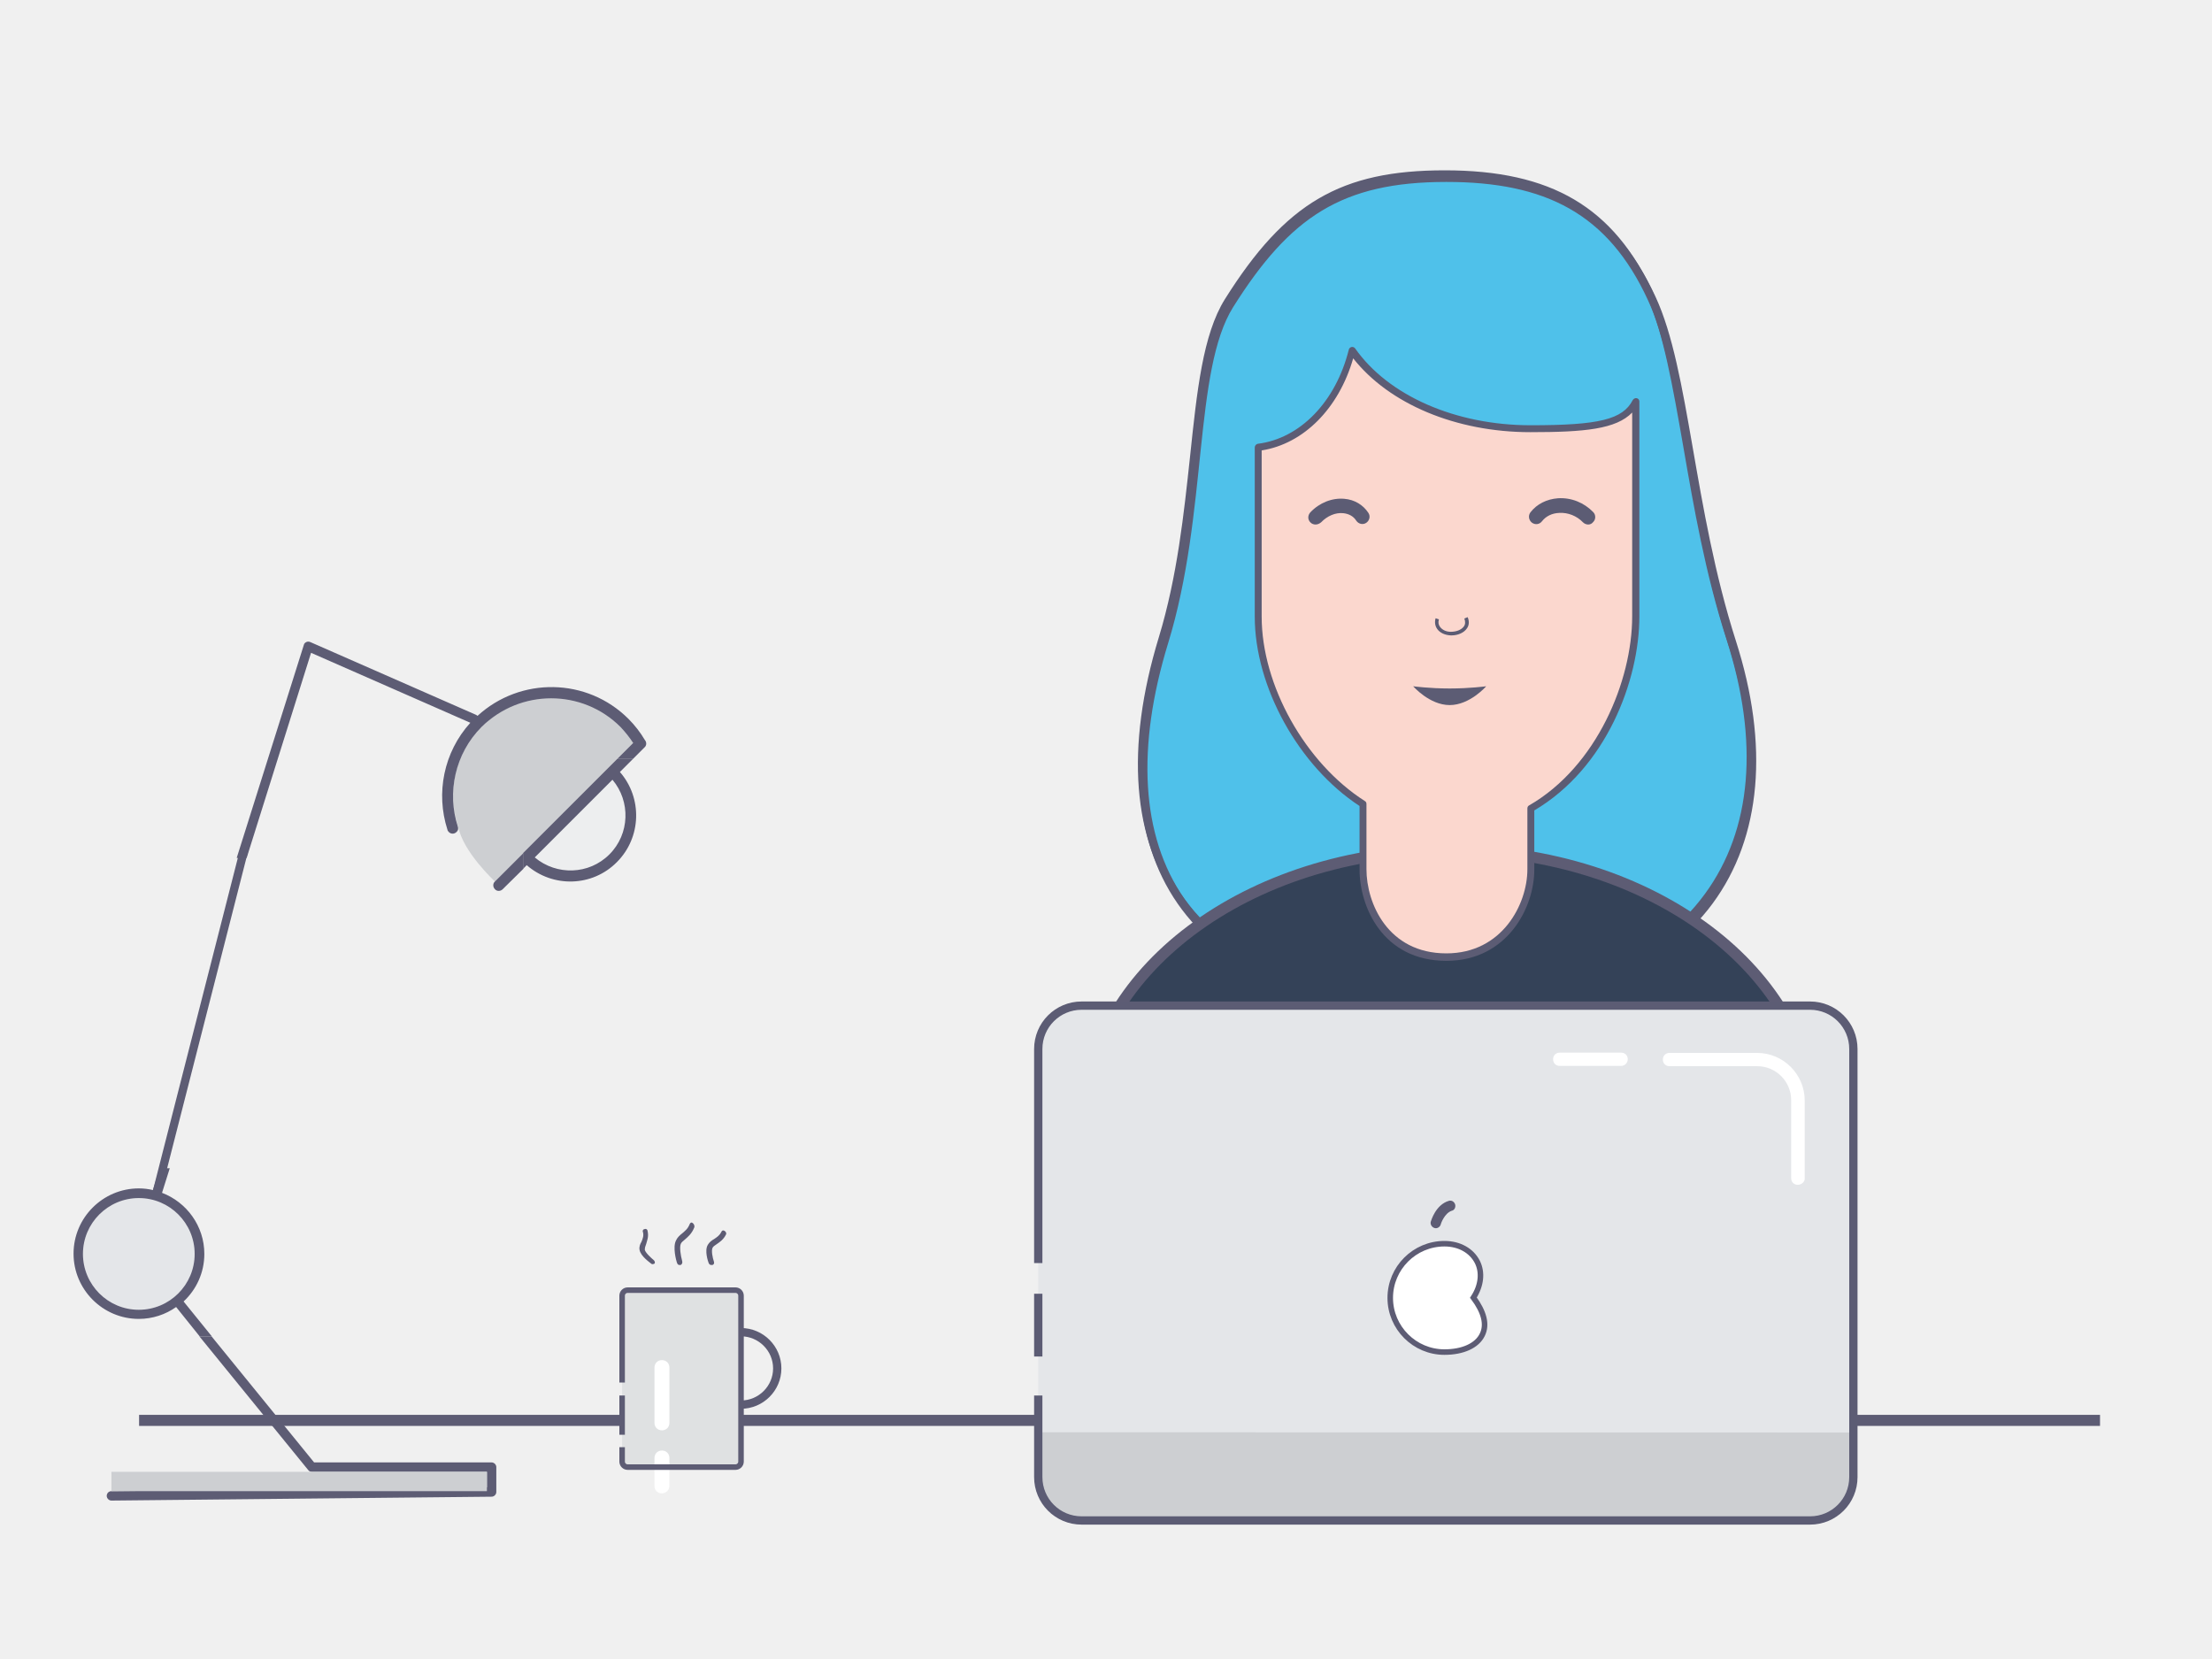
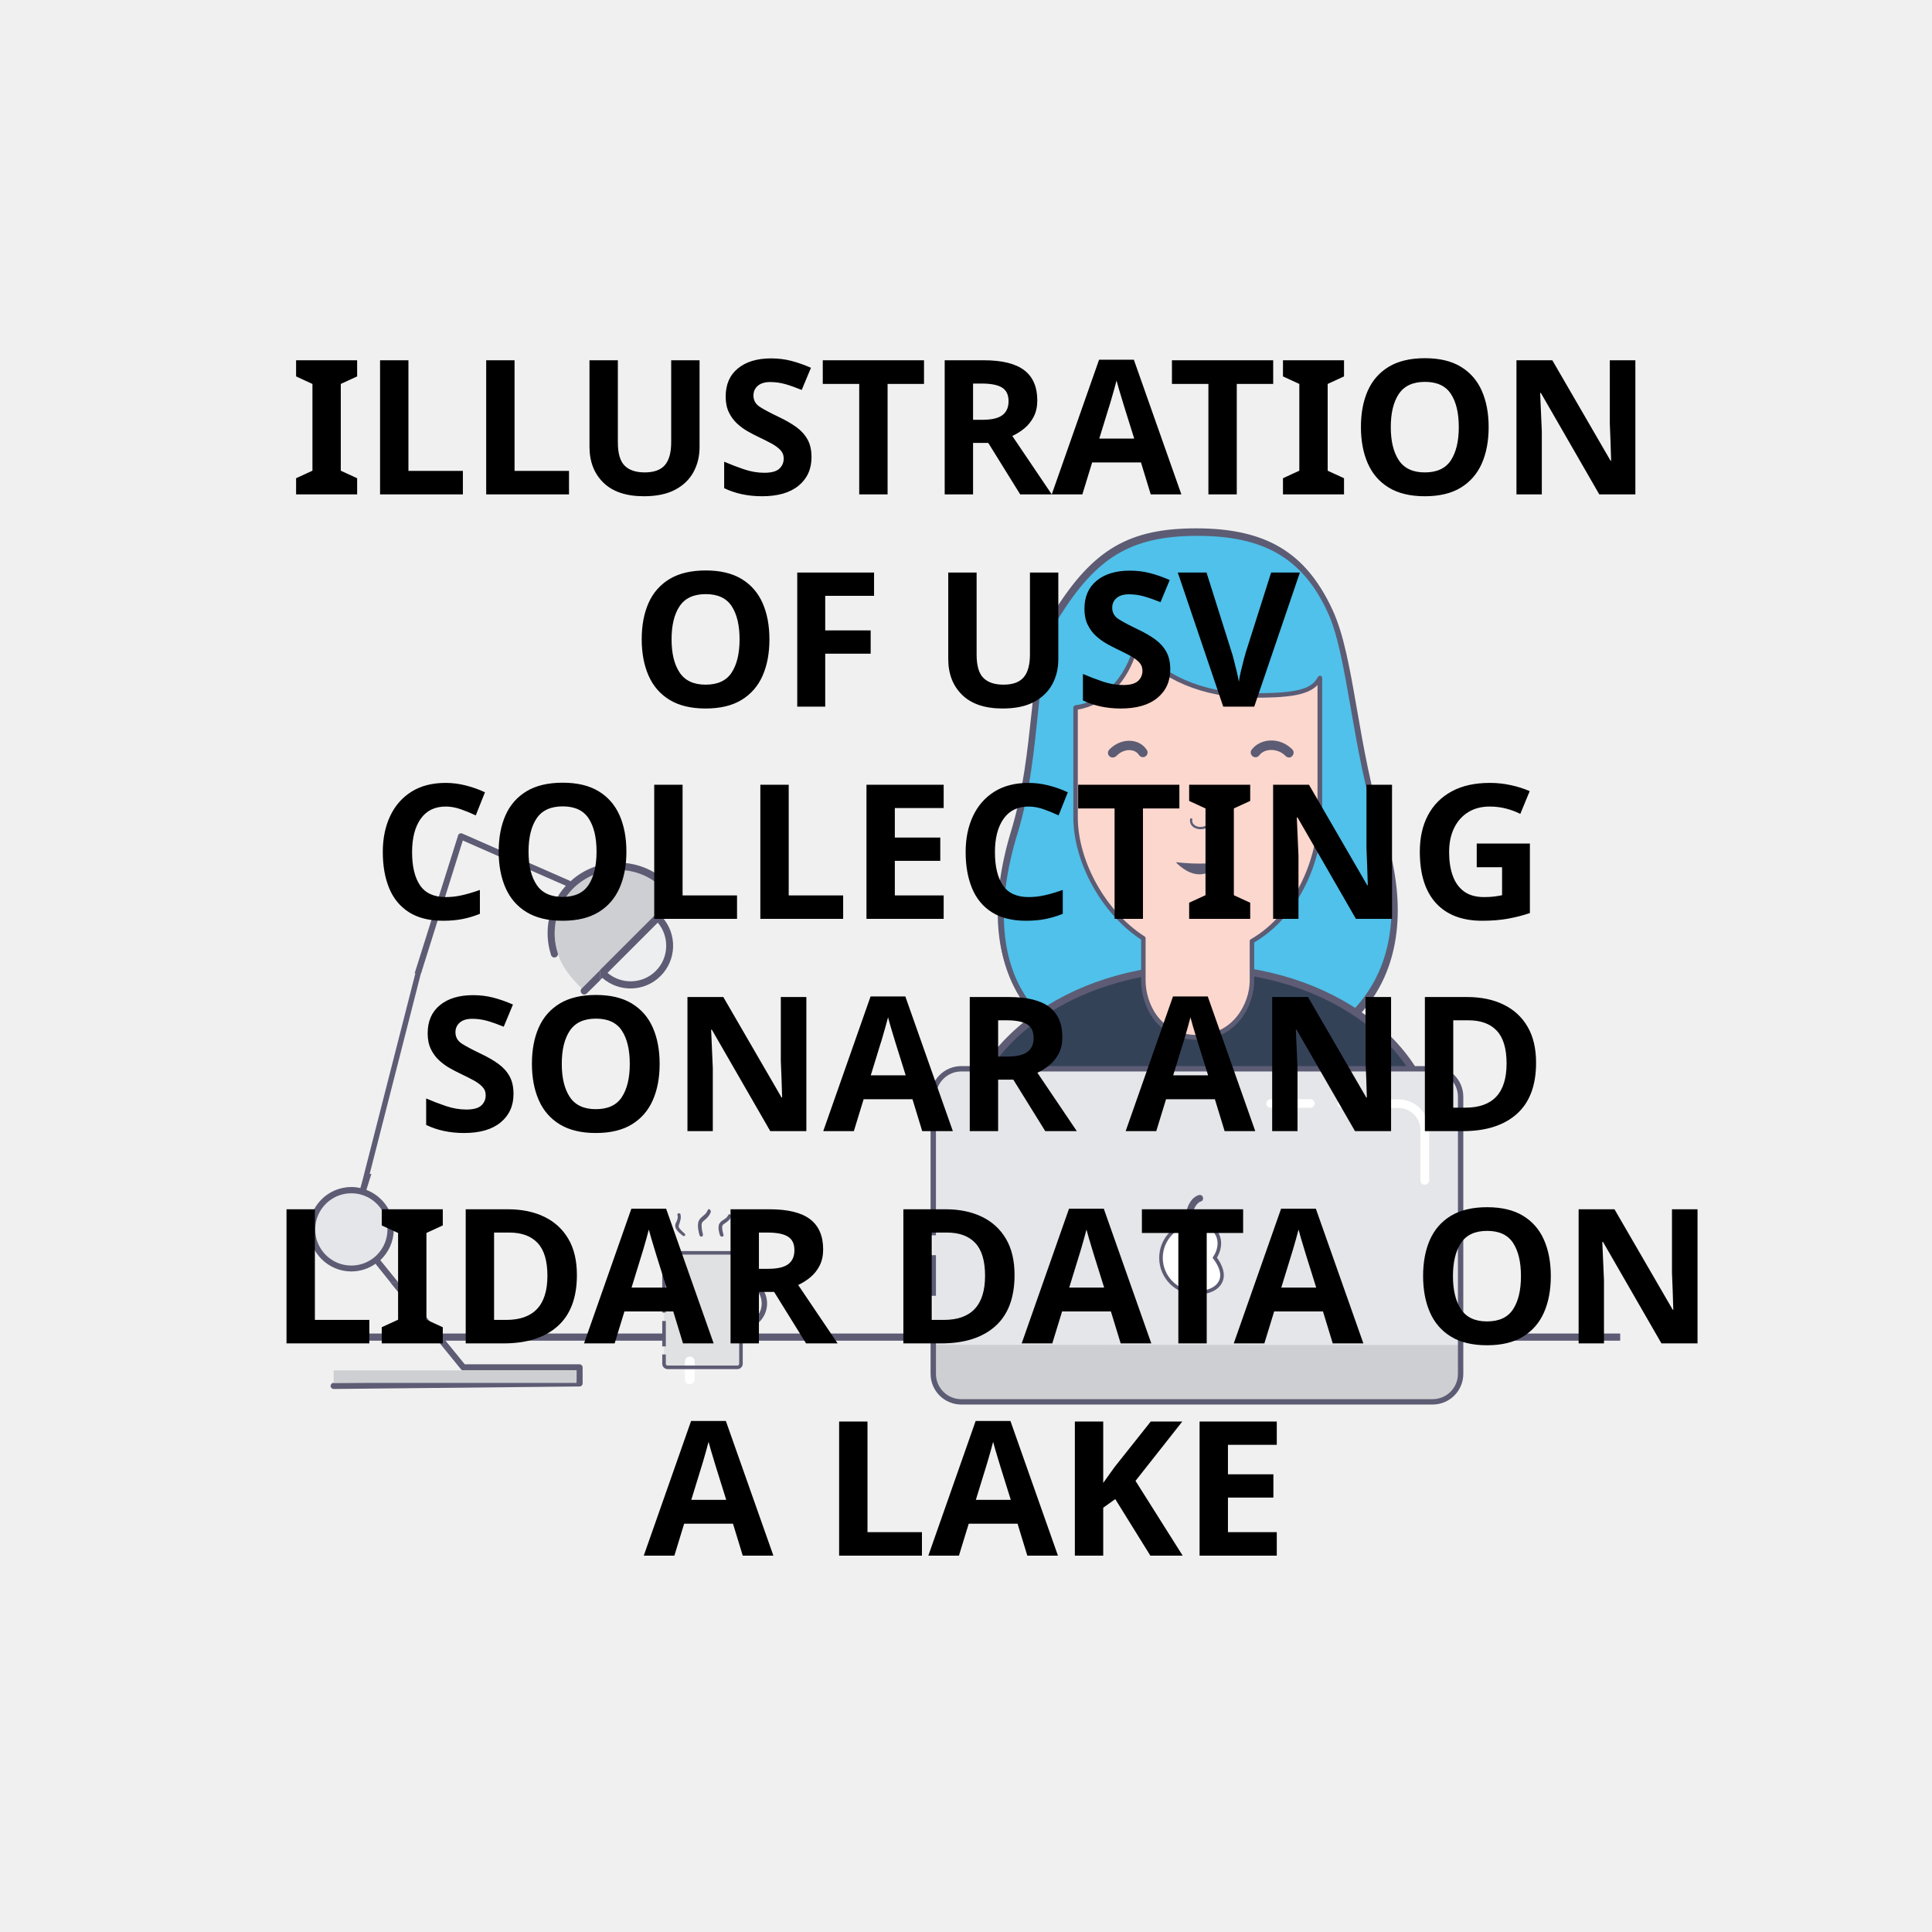
- <svg xmlns="http://www.w3.org/2000/svg" version="1.1" id="Calque_1" x="0px" y="0px" viewBox="0 0 800 600" style="enable-background:new 0 0 800 600;" xml:space="preserve">
-   <style type="text/css">
- 	.st0{fill:none;stroke:#5D5C74;stroke-width:4;stroke-miterlimit:10;}
- 	.st1{fill:#4FC1EA;stroke:#5D5C74;stroke-width:3;stroke-miterlimit:10;}
- 	.st2{fill:#5C5C74;}
- 	.st3{fill:#344258;stroke:#5D5C74;stroke-width:4;stroke-miterlimit:10;}
- 	.st4{fill:#FBD7CE;}
- 	.st5{fill:#E4E6E9;}
- 	.st6{fill:#CDCFD2;}
- 	.st7{fill:#FFFFFF;}
- 	.st8{fill:none;stroke:#5D5C74;stroke-width:2;stroke-miterlimit:10;}
- 	.st9{fill:#5D5C74;}
- 	.st10{fill:#DFE1E2;}
- 	.st11{fill:#EDEEEF;}
- 	.st12{fill:none;stroke:#5D5C74;stroke-width:3;stroke-miterlimit:10;}
- 	.st13{fill:none;stroke:#5C5C74;stroke-width:3;stroke-miterlimit:10;}
- </style>
-   <path id="XMLID_7309_" class="st0" d="M50.3,513.7h709.2" />
-   <path id="XMLID_7308_" class="st1" d="M626.4,232.3c23.9,74.6-11.4,131.2-103.2,131.2c-97,0-125.1-56.4-102.2-131.2  c14.5-47.2,9-98.5,23.7-122c20.8-33.1,40.1-46,78.4-46c36.1,0,59.5,11.5,74.3,43.7C609.6,134.2,610.9,183.9,626.4,232.3z" />
-   <path id="XMLID_7305_" class="st2" d="M522.5,363.4c-45.8,0-78-12.2-95.9-36.4c-17.1-23.2-19.7-56.5-7.5-96.5  c6.7-22,9.1-45,11.3-65.4c2.5-23.7,4.6-44.1,12.6-56.9c21.9-34.9,42-46.6,79.5-46.6c38.6,0,61.1,13.3,75.5,44.5  c6.2,13.5,9.6,32.8,13.4,55.2c3.7,21.4,7.9,45.6,15.5,69.3c12.1,37.8,9.3,70.5-8.2,94.4C600.4,350.1,567.1,363.4,522.5,363.4z   M522.5,64.1c-36.5,0-56,11.5-77.4,45.4c-7.7,12.3-9.8,32.4-12.2,55.8c-2.1,20.5-4.6,43.7-11.4,65.9c-12,39.1-9.5,71.7,7.1,94.2  c17.3,23.5,48.9,35.3,93.8,35.3c43.8,0,76.3-12.9,94.2-37.4c17-23.2,19.7-55.1,7.8-92.1c-7.7-23.9-11.9-48.2-15.6-69.6  c-3.9-22.2-7.2-41.3-13.2-54.5C581.8,77,559.9,64.1,522.5,64.1L522.5,64.1z" />
-   <path id="XMLID_7304_" class="st3" d="M392,406.9c0-54.9,59.2-99.5,132.2-99.5s132.2,44.5,132.2,99.5" />
-   <path id="XMLID_7303_" class="st4" d="M553.8,156c-28.4,0-52.9-11.6-64.6-28.4c-4.7,18.9-18,33-34,35v61.2c0,23.6,14.8,53,37.9,67.8  v23.6c0,13.2,8.3,31.7,30.2,31.7c21.3,0,30.6-18.5,30.6-31.7v-22c24.7-14.2,38-45,38-69.5V146C587.8,154,577.9,156,553.8,156z" />
-   <path id="XMLID_7300_" class="st2" d="M523.1,347.5c-23.1,0-31.4-19.7-31.4-33v-23c-22-14.4-37.9-43.1-37.9-68.5v-61.2  c0-0.6,0.5-1.2,1.1-1.3c15.3-1.9,28.2-15.2,32.9-34c0.1-0.5,0.5-0.9,1-1s1,0.1,1.3,0.5c12,17.1,36.3,27.8,63.5,27.8  c24.7,0,33.3-2.1,36.9-9.1c0.3-0.5,0.9-0.8,1.4-0.7c0.6,0.1,1,0.6,1,1.2v77.7c0,23.1-11.9,54.8-38,70.2v21.2  C555,328.2,545.1,347.5,523.1,347.5L523.1,347.5z M456.3,162.9V223c0,24.8,15.7,52.9,37.3,66.7c0.4,0.2,0.6,0.6,0.6,1.1v23.6  c0,12.2,7.7,30.4,28.9,30.4c20.2,0,29.3-17.8,29.3-30.4v-22c0-0.5,0.2-0.9,0.6-1.1c24.5-14.1,37.3-45.1,37.3-68.4v-73.7  c-5.8,6-17.2,7.1-36.8,7.1c-26.9,0-51.1-10.2-64.1-26.7C484.2,147.7,471.5,160.5,456.3,162.9L456.3,162.9z" />
-   <g id="XMLID_7298_">
-     <path id="XMLID_7299_" class="st2" d="M537.5,248.2c0,0-5.9,6.8-13.2,6.8s-13.2-6.8-13.2-6.8s5.9,0.8,13.2,0.8   S537.5,248.2,537.5,248.2z" />
+ <svg xmlns="http://www.w3.org/2000/svg" version="1.1" width="1080" height="1080" viewBox="0 0 1080 1080" xml:space="preserve">
+   <defs>
+ </defs>
+   <g transform="matrix(1 0 0 1 540 540)" id="33f47d33-47c1-427c-a92e-cf5952eb0886">
+     <rect style="stroke: none; stroke-width: 1; stroke-dasharray: none; stroke-linecap: butt; stroke-dashoffset: 0; stroke-linejoin: miter; stroke-miterlimit: 4; fill: rgb(255,255,255); fill-rule: nonzero; opacity: 1; visibility: hidden;" vector-effect="non-scaling-stroke" x="-540" y="-540" rx="0" ry="0" width="1080" height="1080" />
  </g>
-   <g id="XMLID_7296_">
-     <path id="XMLID_7297_" class="st2" d="M525,229.8h-0.3c-2.1-0.1-3.9-0.9-4.9-2.3c-0.8-1.1-1-2.5-0.6-3.9l1.2,0.4   c-0.3,1-0.2,1.9,0.4,2.7c0.8,1.1,2.2,1.8,3.9,1.8c2,0,3.8-0.7,4.7-1.9c0.6-0.8,0.6-1.8,0.2-2.9l1.2-0.5c0.8,1.9,0.3,3.3-0.3,4.1   C529.5,228.8,527.3,229.8,525,229.8L525,229.8z" />
+   <g transform="matrix(1 0 0 1 540 540)" id="4ca9ddb0-c005-4d06-bd4a-f963901d656c">
+ </g>
+   <g transform="matrix(1 0 0 1 540 540)">
+     <g style="" vector-effect="non-scaling-stroke">
+       <g transform="matrix(1 0 0 1 11.1 207.45)" id="XMLID_7309_">
+         <path style="stroke: rgb(93,92,116); stroke-width: 4; stroke-dasharray: none; stroke-linecap: butt; stroke-dashoffset: 0; stroke-linejoin: miter; stroke-miterlimit: 10; fill: none; fill-rule: nonzero; opacity: 1;" vector-effect="non-scaling-stroke" transform=" translate(-404.9, -513.7)" d="M 50.3 513.7 L 759.5 513.7" stroke-linecap="round" />
+       </g>
+       <g transform="matrix(1 0 0 1 129.77 -92.35)" id="XMLID_7308_">
+         <path style="stroke: rgb(93,92,116); stroke-width: 3; stroke-dasharray: none; stroke-linecap: butt; stroke-dashoffset: 0; stroke-linejoin: miter; stroke-miterlimit: 10; fill: rgb(79,193,234); fill-rule: nonzero; opacity: 1;" vector-effect="non-scaling-stroke" transform=" translate(-523.57, -213.9)" d="M 626.4 232.3 C 650.3 306.9 615 363.5 523.2 363.5 C 426.2 363.5 398.1 307.1 421 232.3 C 435.5 185.1 430 133.8 444.7 110.3 C 465.5 77.2 484.8 64.3 523.1 64.3 C 559.2 64.3 582.6 75.8 597.4 108 C 609.6 134.2 610.9 183.9 626.4 232.3 z" stroke-linecap="round" />
+       </g>
+       <g transform="matrix(1 0 0 1 129.11 -93.75)" id="XMLID_7305_">
+         <path style="stroke: none; stroke-width: 1; stroke-dasharray: none; stroke-linecap: butt; stroke-dashoffset: 0; stroke-linejoin: miter; stroke-miterlimit: 4; fill: rgb(92,92,116); fill-rule: nonzero; opacity: 1;" vector-effect="non-scaling-stroke" transform=" translate(-522.91, -212.5)" d="M 522.5 363.4 C 476.7 363.4 444.5 351.2 426.6 327 C 409.5 303.8 406.9 270.5 419.1 230.5 C 425.8 208.5 428.2 185.5 430.4 165.1 C 432.9 141.4 435 121 443 108.2 C 464.9 73.3 485 61.6 522.5 61.6 C 561.1 61.6 583.6 74.9 598 106.1 C 604.2 119.6 607.6 138.9 611.4 161.3 C 615.1 182.7 619.3 206.9 626.9 230.6 C 639 268.4 636.2 301.1 618.7 325 C 600.4 350.1 567.1 363.4 522.5 363.4 z M 522.5 64.1 C 486 64.1 466.5 75.6 445.1 109.5 C 437.4 121.8 435.3 141.9 432.9 165.3 C 430.8 185.8 428.3 209 421.5 231.2 C 409.5 270.3 412 302.9 428.6 325.4 C 445.9 348.9 477.5 360.7 522.4 360.7 C 566.2 360.7 598.7 347.8 616.6 323.3 C 633.6 300.1 636.3 268.2 624.4 231.2 C 616.7 207.3 612.5 183 608.8 161.6 C 604.9 139.4 601.6 120.3 595.6 107.1 C 581.8 77 559.9 64.1 522.5 64.1 L 522.5 64.1 z" stroke-linecap="round" />
+       </g>
+       <g transform="matrix(1 0 0 1 130.4 50.9)" id="XMLID_7304_">
+         <path style="stroke: rgb(93,92,116); stroke-width: 4; stroke-dasharray: none; stroke-linecap: butt; stroke-dashoffset: 0; stroke-linejoin: miter; stroke-miterlimit: 10; fill: rgb(52,66,88); fill-rule: nonzero; opacity: 1;" vector-effect="non-scaling-stroke" transform=" translate(-524.2, -357.15)" d="M 392 406.9 C 392 352 451.2 307.4 524.2 307.4 C 597.2 307.4 656.4 351.9 656.4 406.9" stroke-linecap="round" />
+       </g>
+       <g transform="matrix(1 0 0 1 129.75 -69)" id="XMLID_7303_">
+         <path style="stroke: none; stroke-width: 1; stroke-dasharray: none; stroke-linecap: butt; stroke-dashoffset: 0; stroke-linejoin: miter; stroke-miterlimit: 4; fill: rgb(251,215,206); fill-rule: nonzero; opacity: 1;" vector-effect="non-scaling-stroke" transform=" translate(-523.55, -237.25)" d="M 553.8 156 C 525.4 156 500.9 144.4 489.2 127.6 C 484.5 146.5 471.2 160.6 455.2 162.6 L 455.2 223.8 C 455.2 247.4 470 276.8 493.1 291.6 L 493.1 315.2 C 493.1 328.4 501.4 346.9 523.3 346.9 C 544.6 346.9 553.9 328.4 553.9 315.2 L 553.9 293.2 C 578.6 279 591.9 248.2 591.9 223.7 L 591.9 146 C 587.8 154 577.9 156 553.8 156 z" stroke-linecap="round" />
+       </g>
+       <g transform="matrix(1 0 0 1 129.55 -69.76)" id="XMLID_7300_">
+         <path style="stroke: none; stroke-width: 1; stroke-dasharray: none; stroke-linecap: butt; stroke-dashoffset: 0; stroke-linejoin: miter; stroke-miterlimit: 4; fill: rgb(92,92,116); fill-rule: nonzero; opacity: 1;" vector-effect="non-scaling-stroke" transform=" translate(-523.35, -236.49)" d="M 523.1 347.5 C 500 347.5 491.7 327.8 491.7 314.5 L 491.7 291.5 C 469.7 277.1 453.8 248.4 453.8 223 L 453.8 161.8 C 453.8 161.2 454.3 160.6 454.9 160.5 C 470.2 158.6 483.1 145.3 487.8 126.5 C 487.9 126 488.3 125.6 488.8 125.5 C 489.3 125.4 489.8 125.6 490.1 126 C 502.1 143.1 526.4 153.8 553.6 153.8 C 578.3 153.8 586.9 151.7 590.5 144.7 C 590.8 144.2 591.4 143.9 591.9 144 C 592.5 144.1 592.9 144.6 592.9 145.2 L 592.9 222.9 C 592.9 246 581 277.7 554.9 293.1 L 554.9 314.3 C 555 328.2 545.1 347.5 523.1 347.5 L 523.1 347.5 z M 456.3 162.9 L 456.3 223 C 456.3 247.8 472 275.9 493.6 289.7 C 494 289.9 494.2 290.3 494.2 290.8 L 494.2 314.4 C 494.2 326.6 501.9 344.8 523.1 344.8 C 543.3 344.8 552.4 327 552.4 314.4 L 552.4 292.4 C 552.4 291.9 552.6 291.5 553 291.3 C 577.5 277.2 590.3 246.2 590.3 222.9 L 590.3 149.2 C 584.5 155.2 573.1 156.3 553.5 156.3 C 526.6 156.3 502.4 146.1 489.4 129.6 C 484.2 147.7 471.5 160.5 456.3 162.9 L 456.3 162.9 z" stroke-linecap="round" />
+       </g>
+       <g transform="matrix(1 0 0 1 130.5 -54.65)" id="XMLID_7299_">
+         <path style="stroke: none; stroke-width: 1; stroke-dasharray: none; stroke-linecap: butt; stroke-dashoffset: 0; stroke-linejoin: miter; stroke-miterlimit: 4; fill: rgb(92,92,116); fill-rule: nonzero; opacity: 1;" vector-effect="non-scaling-stroke" transform=" translate(-524.3, -251.6)" d="M 537.5 248.2 C 537.5 248.2 531.6 255 524.3 255 C 517 255 511.1 248.2 511.1 248.2 C 511.1 248.2 517 249 524.3 249 C 531.6 249 537.5 248.2 537.5 248.2 z" stroke-linecap="round" />
+       </g>
+       <g transform="matrix(1 0 0 1 131.31 -79.75)" id="XMLID_7297_">
+         <path style="stroke: none; stroke-width: 1; stroke-dasharray: none; stroke-linecap: butt; stroke-dashoffset: 0; stroke-linejoin: miter; stroke-miterlimit: 4; fill: rgb(92,92,116); fill-rule: nonzero; opacity: 1;" vector-effect="non-scaling-stroke" transform=" translate(-525.11, -226.5)" d="M 525 229.8 L 524.7 229.8 C 522.6 229.7 520.8 228.9 519.8 227.5 C 519 226.4 518.8 225 519.2 223.6 L 520.4 224 C 520.1 225 520.2 225.9 520.8 226.7 C 521.6 227.8 523 228.5 524.7 228.5 C 526.7 228.5 528.5 227.8 529.4 226.6 C 530 225.8 530 224.8 529.6 223.7 L 530.8 223.2 C 531.6 225.1 531.1 226.5 530.5 227.3 C 529.5 228.8 527.3 229.8 525 229.8 L 525 229.8 z" stroke-linecap="round" />
+       </g>
+       <g transform="matrix(1 0 0 1 129.1 150.55)" id="XMLID_7295_">
+         <path style="stroke: none; stroke-width: 1; stroke-dasharray: none; stroke-linecap: butt; stroke-dashoffset: 0; stroke-linejoin: miter; stroke-miterlimit: 4; fill: rgb(228,230,233); fill-rule: nonzero; opacity: 1;" vector-effect="non-scaling-stroke" transform=" translate(-522.9, -456.8)" d="M 670.3 378.6 L 670.3 535.2 C 670.3 543.3 663.7 549.9 655.6 549.9 L 390.2 549.9 C 382.1 549.9 375.5 543.3 375.5 535.2 L 375.5 378.4 C 375.5 370.3 382.1 363.7 390.2 363.7 L 655.6 363.7 C 663.7 363.9 670.3 370.5 670.3 378.6" stroke-linecap="round" />
+       </g>
+       <g transform="matrix(1 0 0 1 129.1 227.75)" id="XMLID_7294_">
+         <path style="stroke: none; stroke-width: 1; stroke-dasharray: none; stroke-linecap: butt; stroke-dashoffset: 0; stroke-linejoin: miter; stroke-miterlimit: 4; fill: rgb(205,207,210); fill-rule: nonzero; opacity: 1;" vector-effect="non-scaling-stroke" transform=" translate(-522.9, -534)" d="M 670.3 518.1 L 670.3 535.3 C 670.3 543.4 663.7 550 655.6 550 L 390.2 550 C 382.1 550 375.5 543.4 375.5 535.3 L 375.5 518 L 670.3 518.1 z" stroke-linecap="round" />
+       </g>
+       <g transform="matrix(1 0 0 1 184.05 128.85)" id="XMLID_7288_">
+         <path style="stroke: none; stroke-width: 1; stroke-dasharray: none; stroke-linecap: butt; stroke-dashoffset: 0; stroke-linejoin: miter; stroke-miterlimit: 4; fill: rgb(255,255,255); fill-rule: nonzero; opacity: 1;" vector-effect="non-scaling-stroke" transform=" translate(-577.85, -435.1)" d="M 650.2 428.5 C 648.8 428.5 647.8 427.5 647.8 426.1 L 647.8 397.9 C 647.8 391.1 642.3 385.6 635.5 385.6 L 603.8 385.6 C 602.4 385.6 601.4 384.6 601.4 383.2 C 601.4 381.8 602.4 380.8 603.8 380.8 L 635.5 380.8 C 645 380.8 652.7 388.6 652.7 398 L 652.7 426.2 C 652.8 427.3 651.6 428.5 650.2 428.5 M 586.3 385.5 L 564.1 385.5 C 562.7 385.5 561.7 384.5 561.7 383.1 C 561.7 381.7 562.7 380.7 564.1 380.7 L 586.3 380.7 C 587.7 380.7 588.7 381.7 588.7 383.1 C 588.7 384.3 587.7 385.5 586.3 385.5 M 531.4 469.4 C 543 483.3 534.2 489.5 523.1 489.5 C 512 489.5 503 480.5 503 469.4 C 503 458.3 512 449.3 523.1 449.3 C 534.2 449.3 539.4 459.3 531.4 469.4" stroke-linecap="round" />
+       </g>
+       <g transform="matrix(1 0 0 1 126.06 163.15)" id="XMLID_7285_">
+         <path style="stroke: rgb(93,92,116); stroke-width: 2; stroke-dasharray: none; stroke-linecap: butt; stroke-dashoffset: 0; stroke-linejoin: miter; stroke-miterlimit: 10; fill: none; fill-rule: nonzero; opacity: 1;" vector-effect="non-scaling-stroke" transform=" translate(-519.86, -469.4)" d="M 522.4 489 C 511.6 489 502.8 480.2 502.8 469.4 C 502.8 458.6 511.6 449.8 522.4 449.8 C 527.8 449.8 532.2 452.3 534.3 456.4 C 536.2 460.2 535.7 464.9 532.9 469.3 C 536.7 474.5 537.9 479 536.1 482.7 C 534.2 486.7 529 489 522.4 489" stroke-linecap="round" />
+       </g>
+       <g transform="matrix(1 0 0 1 128.07 132.96)" id="XMLID_7284_">
+         <path style="stroke: none; stroke-width: 1; stroke-dasharray: none; stroke-linecap: butt; stroke-dashoffset: 0; stroke-linejoin: miter; stroke-miterlimit: 4; fill: rgb(93,92,116); fill-rule: nonzero; opacity: 1;" vector-effect="non-scaling-stroke" transform=" translate(-521.87, -439.21)" d="M 519.3 444.2 C 518.3 444.2 517.4 443.3 517.4 442.3 C 517.4 442.1 517.4 442 517.5 441.7 C 517.6 441.5 519.2 435.7 524 434.3 C 525 434 526 434.6 526.3 435.7 C 526.5 436.7 526 437.7 525 437.9 C 522.4 438.8 521.1 442.6 521.1 442.7 C 520.9 443.6 520.1 444.2 519.3 444.2" stroke-linecap="round" />
+       </g>
+       <g transform="matrix(1 0 0 1 -147.3 192.3)" id="XMLID_7283_">
+         <path style="stroke: none; stroke-width: 1; stroke-dasharray: none; stroke-linecap: butt; stroke-dashoffset: 0; stroke-linejoin: miter; stroke-miterlimit: 4; fill: rgb(223,225,226); fill-rule: nonzero; opacity: 1;" vector-effect="non-scaling-stroke" transform=" translate(-246.5, -498.55)" d="M 225 530.6 L 268 530.6 L 268 466.5 L 225 466.5 L 225 530.6 z" stroke-linecap="round" />
+       </g>
+       <g transform="matrix(1 0 0 1 -146.85 144.72)" id="XMLID_7275_">
+         <path style="stroke: none; stroke-width: 1; stroke-dasharray: none; stroke-linecap: butt; stroke-dashoffset: 0; stroke-linejoin: miter; stroke-miterlimit: 4; fill: rgb(93,92,116); fill-rule: nonzero; opacity: 1;" vector-effect="non-scaling-stroke" transform=" translate(-246.95, -450.97)" d="M 236 457.2 C 235.8 457.2 235.7 457.2 235.5 457 C 235.2 456.7 231.7 454.4 231.3 452 C 231.1 451 231.5 449.9 232 449.1 C 232.5 447.9 232.9 446.8 232.5 445.5 C 232.3 445 232.7 444.5 233.2 444.5 C 233.7 444.3 234.2 444.7 234.2 445.2 C 234.7 447.3 234 448.7 233.7 449.9 C 233.4 450.6 233.2 451.3 233.2 452 C 233.4 453 235.3 454.8 236.5 455.8 C 236.8 456.1 237 456.7 236.7 457 C 236.6 457 236.4 457.2 236 457.2 M 257.2 457.5 C 256.9 457.5 256.5 457.3 256.3 456.8 C 256.1 456.3 254.7 452.3 256 450.2 C 256.5 449.3 257.4 448.6 258.3 448.1 C 259.3 447.4 260.2 446.9 260.9 445.5 C 261.1 445 261.6 444.8 262.1 445.2 C 262.4 445.4 262.8 445.9 262.6 446.4 C 261.7 448.3 260.3 449.2 259.3 449.9 C 258.6 450.4 257.9 450.8 257.7 451.3 C 257.2 452.3 257.7 454.8 258.2 456.3 C 258.4 456.8 258.2 457.3 257.7 457.5 L 257.2 457.5" stroke-linecap="round" />
+       </g>
+       <g transform="matrix(1 0 0 1 -146.25 143.57)" id="XMLID_1_">
+         <path style="stroke: none; stroke-width: 1; stroke-dasharray: none; stroke-linecap: butt; stroke-dashoffset: 0; stroke-linejoin: miter; stroke-miterlimit: 4; fill: rgb(93,92,116); fill-rule: nonzero; opacity: 1;" vector-effect="non-scaling-stroke" transform=" translate(-247.55, -449.82)" d="M 245.7 457.5 C 245.4 457.5 245 457.3 244.8 456.6 C 244.6 456 243.2 451.1 244.5 448.6 C 245 447.5 245.9 446.7 246.8 446 C 247.8 445.1 248.7 444.5 249.4 442.8 C 249.6 442.2 250.1 441.9 250.6 442.4 C 250.9 442.6 251.3 443.3 251.1 443.9 C 250.2 446.2 248.8 447.3 247.8 448.2 C 247.1 448.8 246.4 449.3 246.2 449.9 C 245.7 451.1 246.2 454.2 246.7 456 C 246.9 456.6 246.7 457.2 246.2 457.5 L 245.7 457.5" stroke-linecap="round" />
+       </g>
+       <g transform="matrix(1 0 0 1 -154.4 209.75)" id="XMLID_7271_">
+         <path style="stroke: none; stroke-width: 1; stroke-dasharray: none; stroke-linecap: butt; stroke-dashoffset: 0; stroke-linejoin: miter; stroke-miterlimit: 4; fill: rgb(255,255,255); fill-rule: nonzero; opacity: 1;" vector-effect="non-scaling-stroke" transform=" translate(-239.4, -516)" d="M 239.4 517.3 C 237.9 517.3 236.7 516.2 236.7 514.6 L 236.7 494.6 C 236.7 493.1 237.8 491.9 239.4 491.9 C 240.9 491.9 242.1 493 242.1 494.6 L 242.1 514.6 C 242.1 516.2 240.9 517.3 239.4 517.3 C 239.4 517.5 239.4 517.5 239.4 517.3 M 239.4 540.1 C 237.9 540.1 236.7 539 236.7 537.4 L 236.7 527.3 C 236.7 525.8 237.8 524.6 239.4 524.6 C 240.9 524.6 242.1 525.7 242.1 527.3 L 242.1 537.4 C 242.1 538.8 240.9 540.1 239.4 540.1" stroke-linecap="round" />
+       </g>
+       <g transform="matrix(1 0 0 1 -197.31 -20.75)" id="XMLID_7270_">
+         <path style="stroke: none; stroke-width: 1; stroke-dasharray: none; stroke-linecap: butt; stroke-dashoffset: 0; stroke-linejoin: miter; stroke-miterlimit: 4; fill: rgb(205,207,210); fill-rule: nonzero; opacity: 1;" vector-effect="non-scaling-stroke" transform=" translate(-196.49, -285.5)" d="M 229.1 268.6 L 179 318.8 C 179 318.8 167.4 308.1 165.7 298.9 C 165.7 298.9 157.4 277.7 176.3 261 C 176.3 261 187.3 248 210.4 253.6 C 210.4 253.6 223 257.8 229.1 268.6 L 229.1 268.6 z" stroke-linecap="round" />
+       </g>
+       <g transform="matrix(1 0 0 1 -234.14 -35.08)" id="XMLID_7269_">
+         <path style="stroke: none; stroke-width: 1; stroke-dasharray: none; stroke-linecap: butt; stroke-dashoffset: 0; stroke-linejoin: miter; stroke-miterlimit: 4; fill: rgb(93,92,116); fill-rule: nonzero; opacity: 1;" vector-effect="non-scaling-stroke" transform=" translate(-159.66, -271.17)" d="M 109.9 233.2 C 110 232.7 110.4 232.4 110.8 232.2 C 111.2 232 111.7 232 112.2 232.2 L 172.1 258.5 C 172.3 258.6 172.5 258.7 172.7 258.9 C 188.2 244.7 212.3 245 227.3 260 C 229.6 262.3 231.6 264.9 233.2 267.6 C 233.9 268.4 233.9 269.6 233.1 270.3 L 228.9 274.5 L 223.2 274.5 L 229 268.7 C 227.7 266.7 226.1 264.7 224.4 262.9 C 210.6 249.1 188.1 249.1 174.2 262.9 C 164.5 272.6 161.6 286.7 165.6 299 C 165.8 299.7 165.7 300.4 165.1 300.9 C 164.3 301.7 163.1 301.7 162.3 300.9 C 162.2 300.8 162.1 300.6 162 300.5 C 162 300.5 161.9 300.5 161.9 300.4 L 161.9 300.3 C 161.9 300.2 161.8 300.1 161.8 300 C 157.6 286.9 160.4 272.1 170.1 261.4 L 112.5 236.1 L 89.2 310.3 L 85.6 310.3 L 109.9 233.2 L 109.9 233.2 z" stroke-linecap="round" />
+       </g>
+       <g transform="matrix(1 0 0 1 -284.75 206.75)" id="XMLID_7265_">
+         <path style="stroke: none; stroke-width: 1; stroke-dasharray: none; stroke-linecap: butt; stroke-dashoffset: 0; stroke-linejoin: miter; stroke-miterlimit: 4; fill: rgb(93,92,116); fill-rule: nonzero; opacity: 1;" vector-effect="non-scaling-stroke" transform=" translate(-109.05, -513)" d="M 112.8 532.3 C 112.3 532.3 111.8 532.1 111.5 531.7 L 72.1 483.3 L 76.5 483.3 L 113.6 528.9 L 177.8 528.9 C 178.7 528.9 179.5 529.7 179.5 530.6 L 179.5 539.6 C 179.5 540.5 178.7 541.3 177.8 541.3 L 40.3 542.7 C 39.4 542.7 38.6 541.9 38.6 541 C 38.6 540.1 39.3 539.3 40.3 539.3 L 176.1 537.9 L 176.1 532.3 L 112.8 532.3 L 112.8 532.3 z" stroke-linecap="round" />
+       </g>
+       <g transform="matrix(1 0 0 1 -209.95 9.1)" id="XMLID_7263_">
+         <path style="stroke: none; stroke-width: 1; stroke-dasharray: none; stroke-linecap: butt; stroke-dashoffset: 0; stroke-linejoin: miter; stroke-miterlimit: 4; fill: rgb(93,92,116); fill-rule: nonzero; opacity: 1;" vector-effect="non-scaling-stroke" transform=" translate(-183.85, -315.35)" d="M 181.8 321.6 C 181 322.4 179.7 322.4 179 321.6 C 178.2 320.8 178.2 319.5 179 318.8 L 189.3 308.5 L 189.3 314.2 L 181.8 321.6 L 181.8 321.6 z" stroke-linecap="round" />
+       </g>
+       <g transform="matrix(1 0 0 1 -184 -7.89)" id="XMLID_7262_">
+         <path style="stroke: none; stroke-width: 1; stroke-dasharray: none; stroke-linecap: butt; stroke-dashoffset: 0; stroke-linejoin: miter; stroke-miterlimit: 4; fill: rgb(237,238,239); fill-rule: nonzero; opacity: 1;" vector-effect="non-scaling-stroke" transform=" translate(-209.8, -298.36)" d="M 220.4 308.9 C 213 316.3 201.3 316.6 193.4 310 L 221.4 282 C 228.1 289.8 227.8 301.5 220.4 308.9 z" stroke-linecap="round" />
+       </g>
+       <g transform="matrix(1 0 0 1 -184.16 -9.59)" id="XMLID_7256_">
+         <path style="stroke: none; stroke-width: 1; stroke-dasharray: none; stroke-linecap: butt; stroke-dashoffset: 0; stroke-linejoin: miter; stroke-miterlimit: 4; fill: rgb(93,92,116); fill-rule: nonzero; opacity: 1;" vector-effect="non-scaling-stroke" transform=" translate(-209.64, -296.66)" d="M 228.9 274.5 L 223.2 274.5 L 189.2 308.5 L 189.2 314.2 L 190.5 312.9 C 199.9 321.1 214.2 320.8 223.1 311.8 C 232 302.9 232.4 288.6 224.2 279.2 L 228.9 274.5 L 228.9 274.5 z M 221.5 282 C 228.1 289.8 227.8 301.6 220.4 309 C 213 316.4 201.3 316.7 193.4 310.1 L 221.5 282 z" stroke-linecap="round" />
+       </g>
+       <g transform="matrix(1 0 0 1 -343.6 147.25)" id="XMLID_7255_">
+         <path style="stroke: none; stroke-width: 1; stroke-dasharray: none; stroke-linecap: butt; stroke-dashoffset: 0; stroke-linejoin: miter; stroke-miterlimit: 4; fill: rgb(228,230,233); fill-rule: nonzero; opacity: 1;" vector-effect="non-scaling-stroke" transform=" translate(-50.2, -453.5)" d="M 50.2 473.7 C 39 473.7 30 464.6 30 453.5 C 30 442.3 39.1 433.3 50.2 433.3 C 61.4 433.3 70.4 442.4 70.4 453.5 C 70.4 464.7 61.3 473.7 50.2 473.7 z" stroke-linecap="round" />
+       </g>
+       <g transform="matrix(1 0 0 1 -342.2 146.65)" id="XMLID_7251_">
+         <path style="stroke: none; stroke-width: 1; stroke-dasharray: none; stroke-linecap: butt; stroke-dashoffset: 0; stroke-linejoin: miter; stroke-miterlimit: 4; fill: rgb(93,92,116); fill-rule: nonzero; opacity: 1;" vector-effect="non-scaling-stroke" transform=" translate(-51.6, -452.9)" d="M 72.2 483.3 L 76.6 483.3 L 66.4 470.7 C 71 466.4 73.9 460.3 73.9 453.5 C 73.9 443.4 67.5 434.8 58.6 431.4 L 61.4 422.5 L 57.8 422.5 L 55.3 430.4 C 53.7 430 51.9 429.8 50.2 429.8 C 37.2 429.8 26.6 440.4 26.6 453.4 C 26.6 466.4 37.2 477 50.2 477 C 55.2 477 59.9 475.4 63.7 472.7 L 72.2 483.3 L 72.2 483.3 z M 50.2 473.7 C 39 473.7 30 464.6 30 453.5 C 30 442.3 39.1 433.3 50.2 433.3 C 61.4 433.3 70.4 442.4 70.4 453.5 C 70.4 464.7 61.3 473.7 50.2 473.7 z" stroke-linecap="round" />
+       </g>
+       <g transform="matrix(1 0 0 1 -285.6 229.55)" id="XMLID_7247_">
+         <path style="stroke: none; stroke-width: 1; stroke-dasharray: none; stroke-linecap: butt; stroke-dashoffset: 0; stroke-linejoin: miter; stroke-miterlimit: 4; fill: rgb(205,207,210); fill-rule: nonzero; opacity: 1;" vector-effect="non-scaling-stroke" transform=" translate(-108.2, -535.8)" d="M 40.3 532.3 L 176.1 532.3 L 176.1 539.3 L 40.3 539.3 L 40.3 532.3 z" stroke-linecap="round" />
+       </g>
+       <g transform="matrix(1 0 0 1 -321.5 63.8)" id="XMLID_7245_">
+         <path style="stroke: rgb(93,92,116); stroke-width: 3; stroke-dasharray: none; stroke-linecap: butt; stroke-dashoffset: 0; stroke-linejoin: miter; stroke-miterlimit: 10; fill: none; fill-rule: nonzero; opacity: 1;" vector-effect="non-scaling-stroke" transform=" translate(-72.3, -370.05)" d="M 56.4 432.3 L 88.2 307.8" stroke-linecap="round" />
+       </g>
+       <g transform="matrix(1 0 0 1 90.44 -121.23)" id="XMLID_7243_">
+         <path style="stroke: none; stroke-width: 1; stroke-dasharray: none; stroke-linecap: butt; stroke-dashoffset: 0; stroke-linejoin: miter; stroke-miterlimit: 4; fill: rgb(92,92,116); fill-rule: nonzero; opacity: 1;" vector-effect="non-scaling-stroke" transform=" translate(-484.24, -185.02)" d="M 475.8 189.7 C 475.2 189.7 474.5 189.5 474 189 C 472.9 188 472.9 186.4 473.9 185.3 C 477.2 181.8 481.8 180 486.2 180.4 C 489.9 180.7 493 182.6 494.9 185.5 C 495.7 186.7 495.3 188.3 494.1 189.1 C 492.9 189.9 491.3 189.5 490.5 188.3 C 489.5 186.7 487.8 185.8 485.8 185.6 C 483 185.3 480 186.6 477.8 188.9 C 477.2 189.4 476.5 189.7 475.8 189.7 L 475.8 189.7 z" stroke-linecap="round" />
+       </g>
+       <g transform="matrix(1 0 0 1 171.15 -121.32)" id="XMLID_7235_">
+         <path style="stroke: none; stroke-width: 1; stroke-dasharray: none; stroke-linecap: butt; stroke-dashoffset: 0; stroke-linejoin: miter; stroke-miterlimit: 4; fill: rgb(92,92,116); fill-rule: nonzero; opacity: 1;" vector-effect="non-scaling-stroke" transform=" translate(-564.95, -184.93)" d="M 574.4 189.7 C 573.7 189.7 573 189.4 572.5 188.9 C 570.3 186.6 567.1 185.3 563.9 185.5 C 561.3 185.6 559.1 186.7 557.7 188.5 C 556.8 189.7 555.2 189.9 554 189 C 552.9 188.1 552.6 186.5 553.5 185.3 C 555.8 182.3 559.4 180.5 563.5 180.2 C 568.3 179.9 572.9 181.8 576.2 185.2 C 577.2 186.2 577.2 187.9 576.1 188.9 C 575.7 189.4 575.1 189.7 574.4 189.7 z" stroke-linecap="round" />
+       </g>
+       <g transform="matrix(1 0 0 1 129.1 150.55)">
+         <path style="stroke: rgb(92,92,116); stroke-width: 3; stroke-dasharray: none; stroke-linecap: butt; stroke-dashoffset: 0; stroke-linejoin: miter; stroke-miterlimit: 10; fill: none; fill-rule: nonzero; opacity: 1;" vector-effect="non-scaling-stroke" transform=" translate(-522.9, -456.8)" d="M 375.5 456.8 L 375.5 379.4 C 375.5 370.7 382.5 363.7 391.2 363.7 L 654.6 363.7 C 663.3 363.7 670.3 370.7 670.3 379.4 L 670.3 534.2 C 670.3 542.9 663.3 549.9 654.6 549.9 L 391.2 549.9 C 382.5 549.9 375.5 542.9 375.5 534.2 L 375.5 504.7" stroke-linecap="round" />
+       </g>
+       <g transform="matrix(1 0 0 1 -18.3 173)">
+         <line style="stroke: rgb(92,92,116); stroke-width: 3; stroke-dasharray: none; stroke-linecap: butt; stroke-dashoffset: 0; stroke-linejoin: miter; stroke-miterlimit: 10; fill: none; fill-rule: nonzero; opacity: 1;" vector-effect="non-scaling-stroke" x1="0" y1="-11.35" x2="0" y2="11.35" />
+       </g>
+       <g transform="matrix(1 0 0 1 -147.3 192.35)">
+         <path style="stroke: rgb(93,92,116); stroke-width: 2; stroke-dasharray: none; stroke-linecap: butt; stroke-dashoffset: 0; stroke-linejoin: miter; stroke-miterlimit: 10; fill: none; fill-rule: nonzero; opacity: 1;" vector-effect="non-scaling-stroke" transform=" translate(-246.5, -498.6)" d="M 225 500 L 225 468.6 C 225 467.5 225.9 466.6 227 466.6 L 266 466.6 C 267.1 466.6 268 467.5 268 468.6 L 268 528.6 C 268 529.7 267.1 530.6 266 530.6 L 227 530.6 C 225.9 530.6 225 529.7 225 528.6 L 225 523.4" stroke-linecap="round" />
+       </g>
+       <g transform="matrix(1 0 0 1 -168.8 205.55)">
+         <line style="stroke: rgb(93,92,116); stroke-width: 2; stroke-dasharray: none; stroke-linecap: butt; stroke-dashoffset: 0; stroke-linejoin: miter; stroke-miterlimit: 10; fill: none; fill-rule: nonzero; opacity: 1;" vector-effect="non-scaling-stroke" x1="0" y1="7.1" x2="0" y2="-7.1" />
+       </g>
+       <g transform="matrix(1 0 0 1 -125.8 177.05)">
+         <path style="stroke: rgb(93,92,116); stroke-width: 2; stroke-dasharray: none; stroke-linecap: butt; stroke-dashoffset: 0; stroke-linejoin: miter; stroke-miterlimit: 10; fill: none; fill-rule: nonzero; opacity: 1;" vector-effect="non-scaling-stroke" transform=" translate(-268, -483.3)" d="M 268 483.3" stroke-linecap="round" />
+       </g>
+       <g transform="matrix(1 0 0 1 -119.25 188.65)">
+         <path style="stroke: rgb(93,92,116); stroke-width: 3; stroke-dasharray: none; stroke-linecap: butt; stroke-dashoffset: 0; stroke-linejoin: miter; stroke-miterlimit: 10; fill: none; fill-rule: nonzero; opacity: 1;" vector-effect="non-scaling-stroke" transform=" translate(-274.55, -494.9)" d="M 268 481.8 C 275.2 481.8 281.1 487.7 281.1 494.9 C 281.1 502.1 275.2 508 268 508" stroke-linecap="round" />
+       </g>
+     </g>
  </g>
-   <path id="XMLID_7295_" class="st5" d="M670.3,378.6v156.6c0,8.1-6.6,14.7-14.7,14.7H390.2c-8.1,0-14.7-6.6-14.7-14.7V378.4  c0-8.1,6.6-14.7,14.7-14.7h265.4C663.7,363.9,670.3,370.5,670.3,378.6" />
-   <path id="XMLID_7294_" class="st6" d="M670.3,518.1v17.2c0,8.1-6.6,14.7-14.7,14.7H390.2c-8.1,0-14.7-6.6-14.7-14.7V518L670.3,518.1  z" />
-   <path id="XMLID_7288_" class="st7" d="M650.2,428.5c-1.4,0-2.4-1-2.4-2.4v-28.2c0-6.8-5.5-12.3-12.3-12.3h-31.7  c-1.4,0-2.4-1-2.4-2.4s1-2.4,2.4-2.4h31.7c9.5,0,17.2,7.8,17.2,17.2v28.2C652.8,427.3,651.6,428.5,650.2,428.5 M586.3,385.5h-22.2  c-1.4,0-2.4-1-2.4-2.4s1-2.4,2.4-2.4h22.2c1.4,0,2.4,1,2.4,2.4C588.7,384.3,587.7,385.5,586.3,385.5 M531.4,469.4  c11.6,13.9,2.8,20.1-8.3,20.1s-20.1-9-20.1-20.1s9-20.1,20.1-20.1C534.2,449.3,539.4,459.3,531.4,469.4" />
-   <path id="XMLID_7285_" class="st8" d="M522.4,489c-10.8,0-19.6-8.8-19.6-19.6c0-10.8,8.8-19.6,19.6-19.6c5.4,0,9.8,2.5,11.9,6.6  c1.9,3.8,1.4,8.5-1.4,12.9c3.8,5.2,5,9.7,3.2,13.4C534.2,486.7,529,489,522.4,489" />
-   <path id="XMLID_7284_" class="st9" d="M519.3,444.2c-1,0-1.9-0.9-1.9-1.9c0-0.2,0-0.3,0.1-0.6c0.1-0.2,1.7-6,6.5-7.4  c1-0.3,2,0.3,2.3,1.4c0.2,1-0.3,2-1.3,2.2c-2.6,0.9-3.9,4.7-3.9,4.8C520.9,443.6,520.1,444.2,519.3,444.2" />
-   <path id="XMLID_7283_" class="st10" d="M225,530.6h43v-64.1h-43V530.6z" />
-   <path id="XMLID_7275_" class="st9" d="M236,457.2c-0.2,0-0.3,0-0.5-0.2c-0.3-0.3-3.8-2.6-4.2-5c-0.2-1,0.2-2.1,0.7-2.9  c0.5-1.2,0.9-2.3,0.5-3.6c-0.2-0.5,0.2-1,0.7-1c0.5-0.2,1,0.2,1,0.7c0.5,2.1-0.2,3.5-0.5,4.7c-0.3,0.7-0.5,1.4-0.5,2.1  c0.2,1,2.1,2.8,3.3,3.8c0.3,0.3,0.5,0.9,0.2,1.2C236.6,457,236.4,457.2,236,457.2 M257.2,457.5c-0.3,0-0.7-0.2-0.9-0.7  c-0.2-0.5-1.6-4.5-0.3-6.6c0.5-0.9,1.4-1.6,2.3-2.1c1-0.7,1.9-1.2,2.6-2.6c0.2-0.5,0.7-0.7,1.2-0.3c0.3,0.2,0.7,0.7,0.5,1.2  c-0.9,1.9-2.3,2.8-3.3,3.5c-0.7,0.5-1.4,0.9-1.6,1.4c-0.5,1,0,3.5,0.5,5c0.2,0.5,0,1-0.5,1.2H257.2" />
-   <path id="XMLID_1_" class="st9" d="M245.7,457.5c-0.3,0-0.7-0.2-0.9-0.9c-0.2-0.6-1.6-5.5-0.3-8c0.5-1.1,1.4-1.9,2.3-2.6  c1-0.9,1.9-1.5,2.6-3.2c0.2-0.6,0.7-0.9,1.2-0.4c0.3,0.2,0.7,0.9,0.5,1.5c-0.9,2.3-2.3,3.4-3.3,4.3c-0.7,0.6-1.4,1.1-1.6,1.7  c-0.5,1.2,0,4.3,0.5,6.1c0.2,0.6,0,1.2-0.5,1.5H245.7" />
-   <path id="XMLID_7271_" class="st7" d="M239.4,517.3c-1.5,0-2.7-1.1-2.7-2.7v-20c0-1.5,1.1-2.7,2.7-2.7c1.5,0,2.7,1.1,2.7,2.7v20  C242.1,516.2,240.9,517.3,239.4,517.3C239.4,517.5,239.4,517.5,239.4,517.3 M239.4,540.1c-1.5,0-2.7-1.1-2.7-2.7v-10.1  c0-1.5,1.1-2.7,2.7-2.7c1.5,0,2.7,1.1,2.7,2.7v10.1C242.1,538.8,240.9,540.1,239.4,540.1" />
-   <path id="XMLID_7270_" class="st6" d="M229.1,268.6L179,318.8c0,0-11.6-10.7-13.3-19.9c0,0-8.3-21.2,10.6-37.9c0,0,11-13,34.1-7.4  C210.4,253.6,223,257.8,229.1,268.6L229.1,268.6z" />
-   <path id="XMLID_7269_" class="st9" d="M109.9,233.2c0.1-0.5,0.5-0.8,0.9-1s0.9-0.2,1.4,0l59.9,26.3c0.2,0.1,0.4,0.2,0.6,0.4  c15.5-14.2,39.6-13.9,54.6,1.1c2.3,2.3,4.3,4.9,5.9,7.6c0.7,0.8,0.7,2-0.1,2.7l-4.2,4.2h-5.7l5.8-5.8c-1.3-2-2.9-4-4.6-5.8  c-13.8-13.8-36.3-13.8-50.2,0c-9.7,9.7-12.6,23.8-8.6,36.1c0.2,0.7,0.1,1.4-0.5,1.9c-0.8,0.8-2,0.8-2.8,0c-0.1-0.1-0.2-0.3-0.3-0.4  c0,0-0.1,0-0.1-0.1v-0.1c0-0.1-0.1-0.2-0.1-0.3c-4.2-13.1-1.4-27.9,8.3-38.6l-57.6-25.3l-23.3,74.2h-3.6L109.9,233.2L109.9,233.2z" />
-   <path id="XMLID_7265_" class="st9" d="M112.8,532.3c-0.5,0-1-0.2-1.3-0.6l-39.4-48.4h4.4l37.1,45.6h64.2c0.9,0,1.7,0.8,1.7,1.7v9  c0,0.9-0.8,1.7-1.7,1.7l-137.5,1.4c-0.9,0-1.7-0.8-1.7-1.7s0.7-1.7,1.7-1.7l135.8-1.4v-5.6L112.8,532.3L112.8,532.3z" />
-   <path id="XMLID_7263_" class="st9" d="M181.8,321.6c-0.8,0.8-2.1,0.8-2.8,0c-0.8-0.8-0.8-2.1,0-2.8l10.3-10.3v5.7L181.8,321.6  L181.8,321.6z" />
-   <path id="XMLID_7262_" class="st11" d="M220.4,308.9c-7.4,7.4-19.1,7.7-27,1.1l28-28C228.1,289.8,227.8,301.5,220.4,308.9z" />
-   <path id="XMLID_7256_" class="st9" d="M228.9,274.5h-5.7l-34,34v5.7l1.3-1.3c9.4,8.2,23.7,7.9,32.6-1.1c8.9-8.9,9.3-23.2,1.1-32.6  L228.9,274.5L228.9,274.5z M221.5,282c6.6,7.8,6.3,19.6-1.1,27c-7.4,7.4-19.1,7.7-27,1.1L221.5,282z" />
-   <path id="XMLID_7255_" class="st5" d="M50.2,473.7c-11.2,0-20.2-9.1-20.2-20.2c0-11.2,9.1-20.2,20.2-20.2c11.2,0,20.2,9.1,20.2,20.2  C70.4,464.7,61.3,473.7,50.2,473.7z" />
-   <path id="XMLID_7251_" class="st9" d="M72.2,483.3h4.4l-10.2-12.6c4.6-4.3,7.5-10.4,7.5-17.2c0-10.1-6.4-18.7-15.3-22.1l2.8-8.9  h-3.6l-2.5,7.9c-1.6-0.4-3.4-0.6-5.1-0.6c-13,0-23.6,10.6-23.6,23.6S37.2,477,50.2,477c5,0,9.7-1.6,13.5-4.3L72.2,483.3L72.2,483.3z   M50.2,473.7c-11.2,0-20.2-9.1-20.2-20.2c0-11.2,9.1-20.2,20.2-20.2c11.2,0,20.2,9.1,20.2,20.2C70.4,464.7,61.3,473.7,50.2,473.7z" />
-   <path id="XMLID_7247_" class="st6" d="M40.3,532.3h135.8v7H40.3V532.3z" />
-   <path id="XMLID_7245_" class="st12" d="M56.4,432.3l31.8-124.5" />
-   <g id="XMLID_7240_">
-     <path id="XMLID_7243_" class="st2" d="M475.8,189.7c-0.6,0-1.3-0.2-1.8-0.7c-1.1-1-1.1-2.6-0.1-3.7c3.3-3.5,7.9-5.3,12.3-4.9   c3.7,0.3,6.8,2.2,8.7,5.1c0.8,1.2,0.4,2.8-0.8,3.6c-1.2,0.8-2.8,0.4-3.6-0.8c-1-1.6-2.7-2.5-4.7-2.7c-2.8-0.3-5.8,1-8,3.3   C477.2,189.4,476.5,189.7,475.8,189.7L475.8,189.7z" />
+   <g transform="matrix(0.57 0 0 4.31 297.41 289.83)" style="" id="8c8b7c03-3cb3-4701-9b01-ce376f3f9174">
+     <text xml:space="preserve" font-family="Lato" font-size="40" font-style="normal" font-weight="400" style="stroke: none; stroke-width: 1; stroke-dasharray: none; stroke-linecap: butt; stroke-dashoffset: 0; stroke-linejoin: miter; stroke-miterlimit: 4; fill: rgb(0,0,0); fill-rule: nonzero; opacity: 1; white-space: pre;" />
  </g>
-   <g id="XMLID_7234_">
-     <path id="XMLID_7235_" class="st2" d="M574.4,189.7c-0.7,0-1.4-0.3-1.9-0.8c-2.2-2.3-5.4-3.6-8.6-3.4c-2.6,0.1-4.8,1.2-6.2,3   c-0.9,1.2-2.5,1.4-3.7,0.5c-1.1-0.9-1.4-2.5-0.5-3.7c2.3-3,5.9-4.8,10-5.1c4.8-0.3,9.4,1.6,12.7,5c1,1,1,2.7-0.1,3.7   C575.7,189.4,575.1,189.7,574.4,189.7z" />
+   <g transform="matrix(1 0 0 1 540 540)" style="" id="4d5394ad-eb88-45ab-81cb-b77830970326">
+     <rect opacity="0" fill="rgb(0,0,0)" x="-432" y="-355.95" width="864" height="711.9" />
+     <text xml:space="preserve" font-family="Raleway" font-size="105" font-style="normal" font-weight="900" style="stroke: none; stroke-width: 1; stroke-dasharray: none; stroke-linecap: butt; stroke-dashoffset: 0; stroke-linejoin: miter; stroke-miterlimit: 4; fill: rgb(0,0,0); fill-rule: nonzero; opacity: 1; white-space: pre;">
+       <tspan x="-377.84" y="-263.64">ILLUSTRATION</tspan>
+       <tspan x="-187.37" y="-144.99">OF USV</tspan>
+       <tspan x="-332.11" y="-26.34">COLLECTING</tspan>
+       <tspan x="-306.6" y="92.31">SONAR AND</tspan>
+       <tspan x="-389.29" y="210.96">LIDAR DATA ON</tspan>
+       <tspan x="-180.13" y="329.61">A LAKE</tspan>
+     </text>
  </g>
-   <path class="st13" d="M375.5,456.8v-77.4c0-8.7,7-15.7,15.7-15.7h263.4c8.7,0,15.7,7,15.7,15.7v154.8c0,8.7-7,15.7-15.7,15.7H391.2  c-8.7,0-15.7-7-15.7-15.7v-29.5" />
-   <line class="st13" x1="375.5" y1="467.9" x2="375.5" y2="490.6" />
-   <path class="st8" d="M225,500v-31.4c0-1.1,0.9-2,2-2H266c1.1,0,2,0.9,2,2v60c0,1.1-0.9,2-2,2H227c-1.1,0-2-0.9-2-2v-5.2" />
-   <line class="st8" x1="225" y1="518.9" x2="225" y2="504.7" />
-   <path class="st8" d="M268,483.3" />
-   <path class="st12" d="M268,481.8c7.2,0,13.1,5.9,13.1,13.1S275.2,508,268,508" />
</svg>
